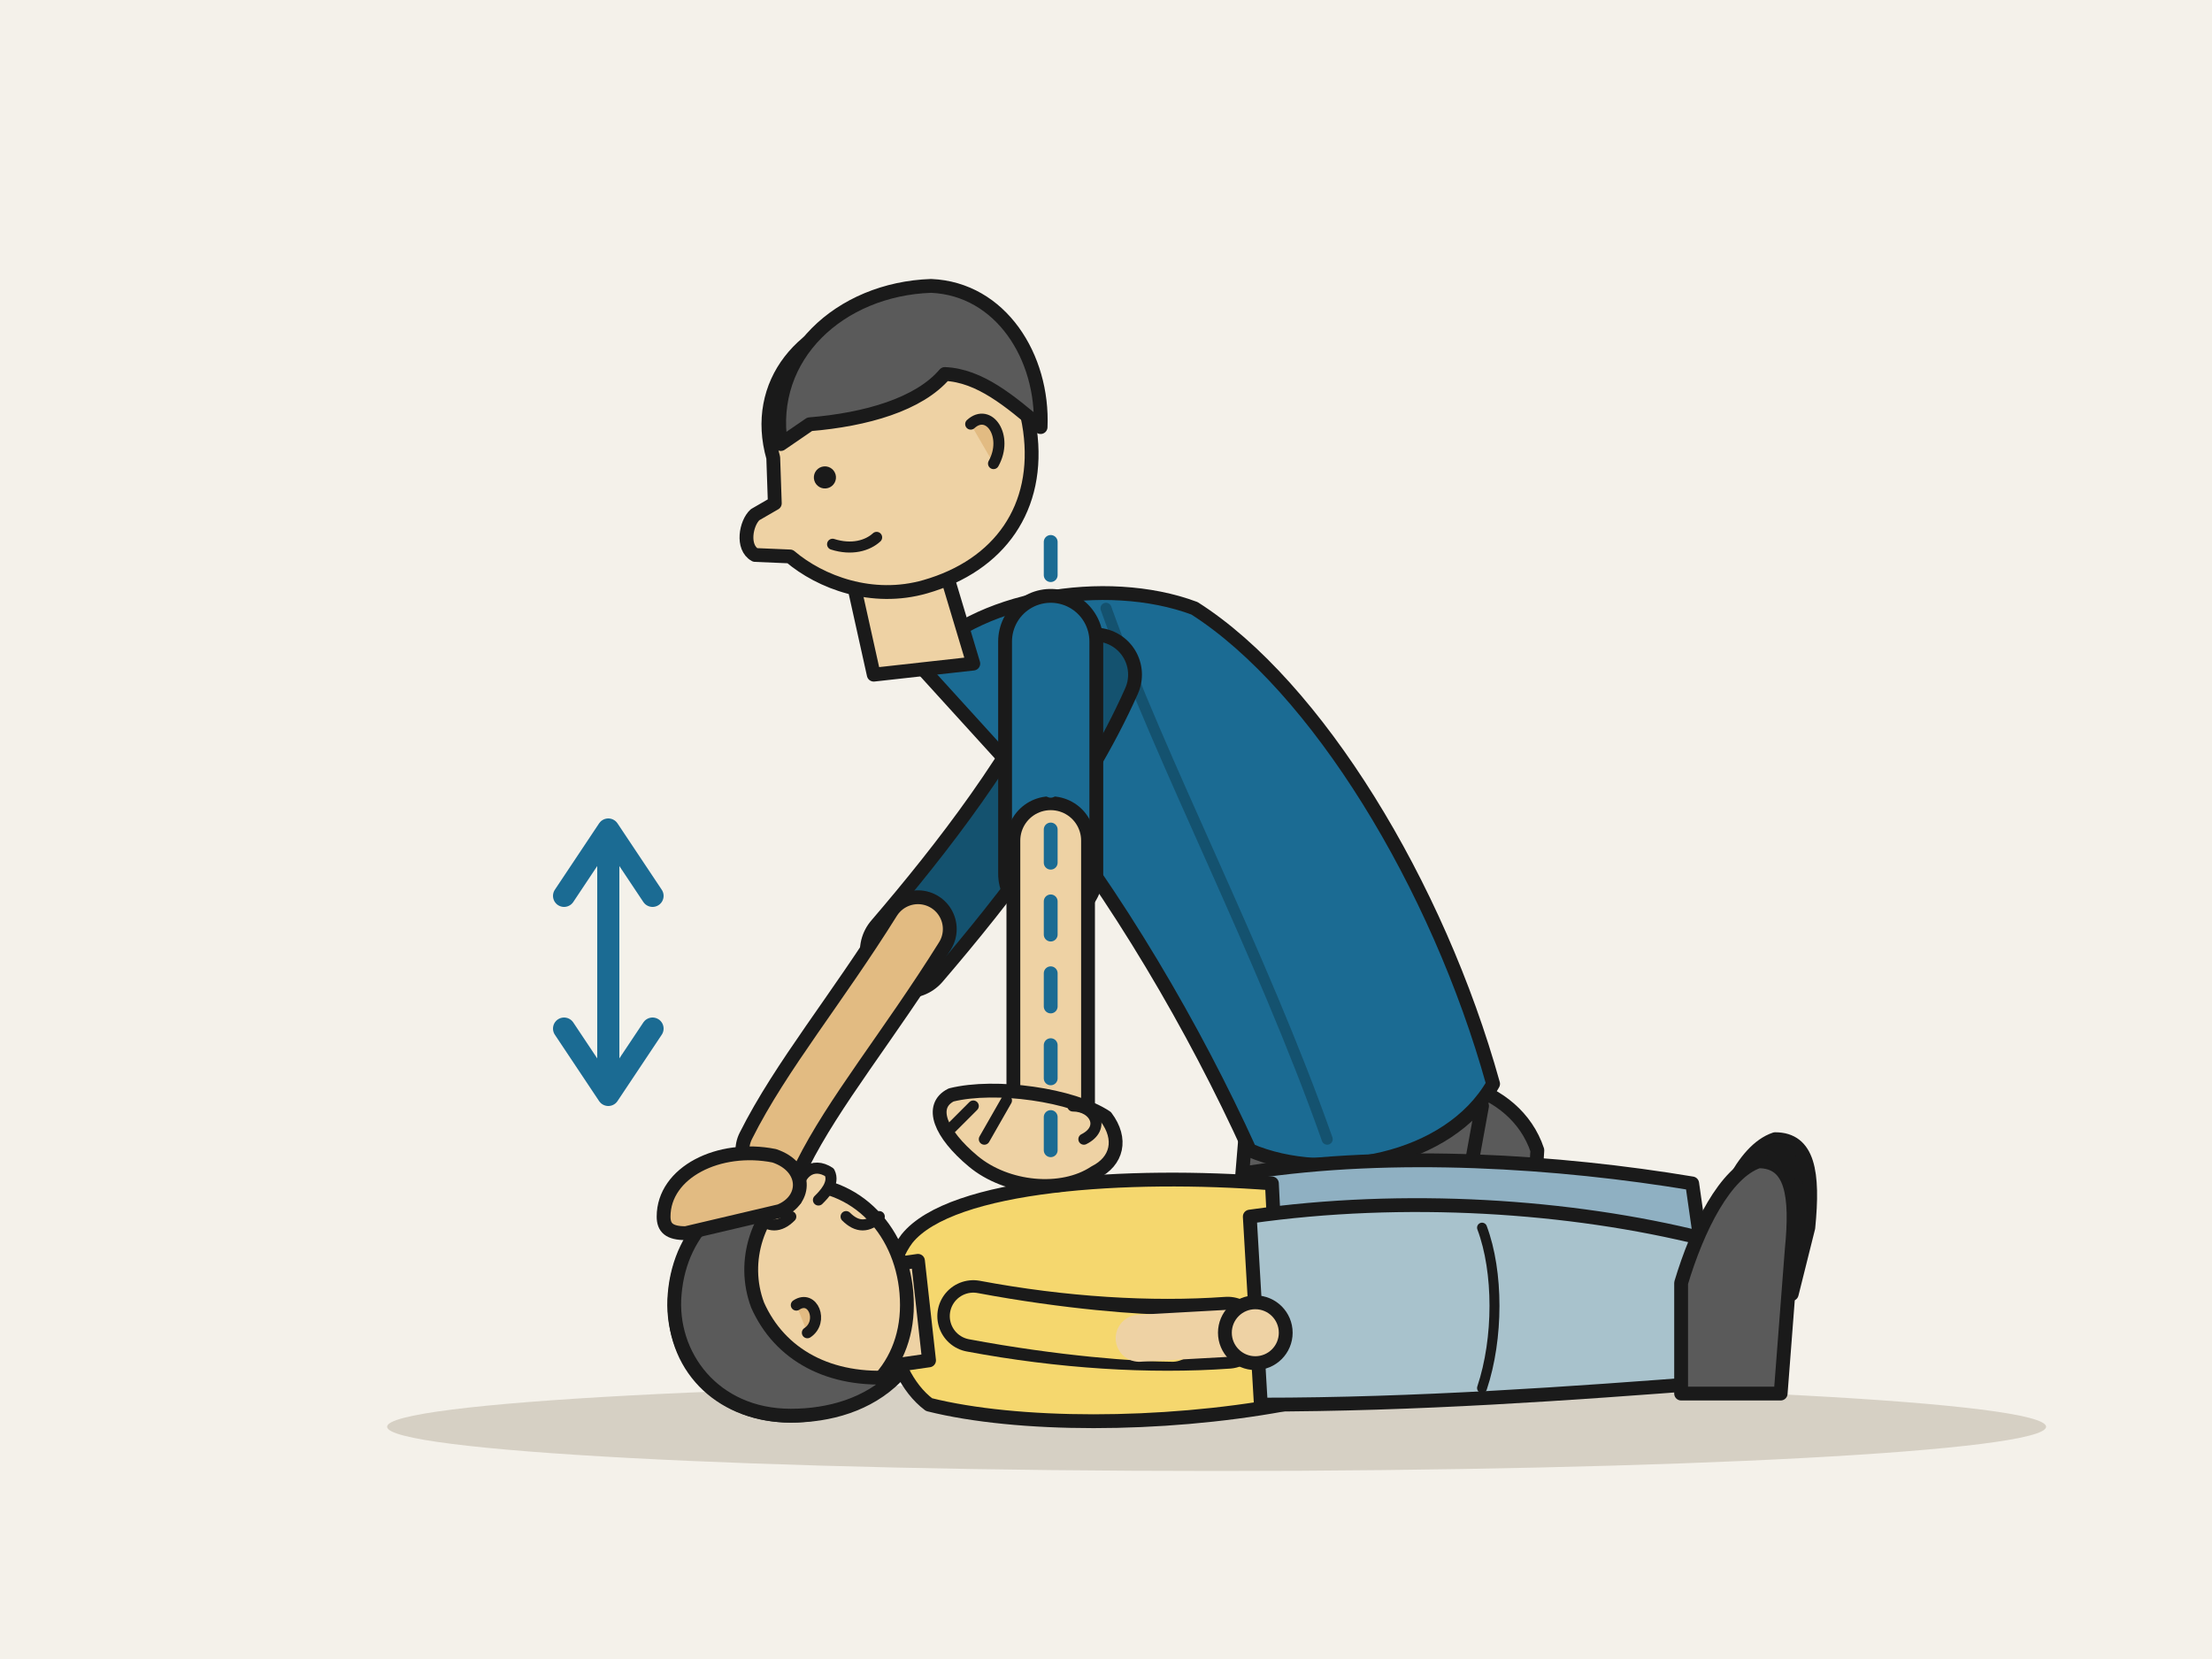
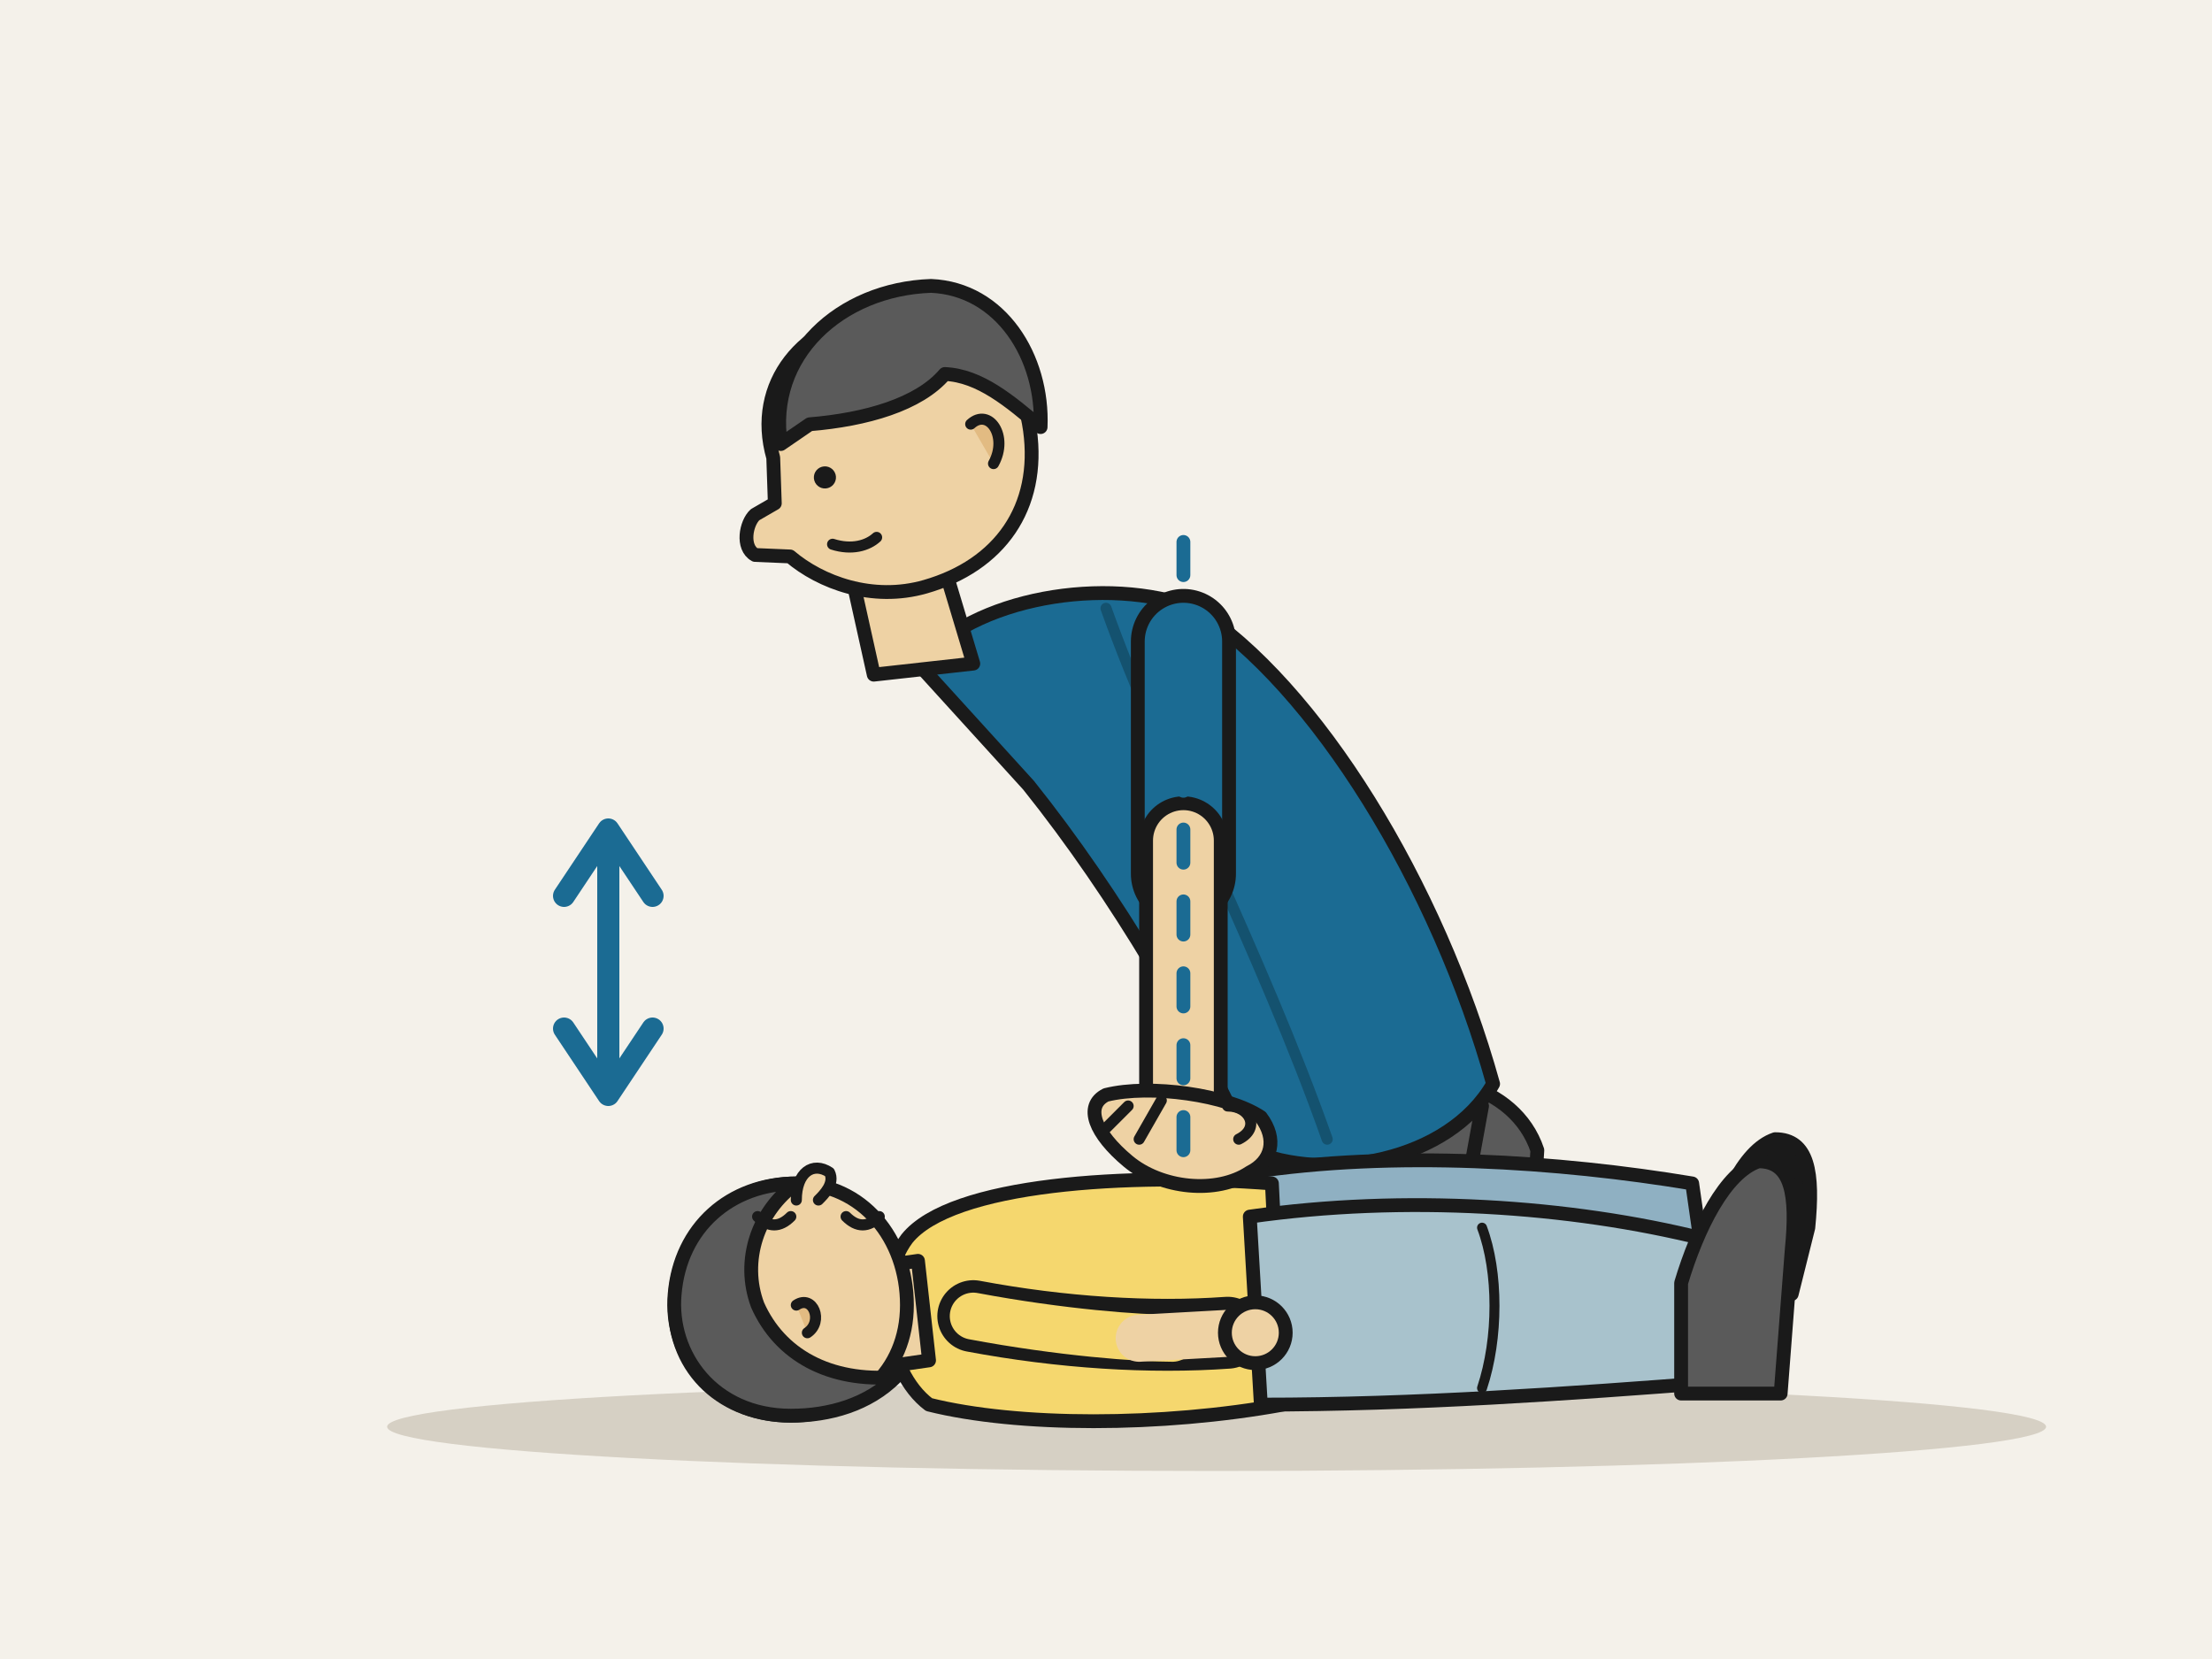
<svg xmlns="http://www.w3.org/2000/svg" viewBox="0 0 400 300" aria-hidden="true" stroke="#1A1A1A" stroke-width="2.5" stroke-linejoin="round" stroke-linecap="round">
  <rect width="400" height="300" fill="#F4F1EA" stroke="none" />
  <ellipse cx="220" cy="258" rx="150" ry="8" fill="#D6D0C4" stroke="none" />
  <path d="M246,198 C258,192 274,196 278,208 L276,240 L244,240 Z" fill="#5A5A5A" />
  <path d="M226,196 C236,184 260,186 268,200 L260,244 L222,244 Z" fill="#5A5A5A" />
  <path d="M166,120 C176,108 200,104 216,110 C238,124 260,160 270,196 C262,210 240,214 226,208 C216,186 202,162 186,142 Z" fill="#1B6B93" />
  <path d="M200,110 C210,138 228,172 240,206" fill="none" stroke="#14526F" stroke-width="2" />
-   <path d="M198,122 C190,140 176,158 164,172" fill="none" stroke="#1A1A1A" stroke-width="17" />
-   <path d="M198,122 C190,140 176,158 164,172" fill="none" stroke="#14526F" stroke-width="12" />
-   <path d="M166,168 C156,184 146,196 140,208" fill="none" stroke="#1A1A1A" stroke-width="14" />
-   <path d="M166,168 C156,184 146,196 140,208" fill="none" stroke="#E2BB82" stroke-width="9" />
  <path d="M158,122 L154,104 L170,100 L176,120 Z" fill="#EED2A4" />
  <g transform="rotate(-16 164 80)">
    <path d="M140,76 C140,62 152,54 166,56 C180,58 188,70 186,84 C184,98 174,106 160,106 C150,106 142,100 138,94 L132,92 C130,90 132,86 134,85 L138,84 Z" fill="#EED2A4" />
    <path d="M142,74 C144,58 160,50 176,54 C188,58 192,72 188,84 C184,78 180,72 174,70 C168,74 158,74 148,72 Z" fill="#5A5A5A" />
    <circle cx="148" cy="82" r="2" fill="#1A1A1A" stroke="none" />
    <path d="M146,94 C149,96 152,96 154,95" fill="none" stroke-width="2" />
    <path d="M176,80 C180,78 182,84 178,88" fill="#E2BB82" stroke-width="2" />
  </g>
  <path d="M226,212 C252,208 282,210 306,214 L308,228 C282,228 254,228 226,230 Z" fill="#8FB0C2" />
  <path d="M164,224 C172,214 204,212 230,214 L232,254 C210,258 184,258 168,254 C160,248 158,232 164,224 Z" fill="#F5D76E" />
  <path d="M226,220 C254,216 284,218 308,224 L310,250 C284,252 256,254 228,254 Z" fill="#A8C2CC" />
  <path d="M268,222 C271,230 271,242 268,251" fill="none" stroke-width="1.8" />
  <path d="M308,228 C311,218 315,208 321,206 C327,206 328,212 327,222 L324,234 Z" fill="#1A1A1A" />
  <path d="M304,252 L304,232 C307,222 312,212 318,210 C324,210 325,216 324,226 L322,252 Z" fill="#5A5A5A" />
  <path d="M176,238 C192,241 208,242 222,241" fill="none" stroke="#1A1A1A" stroke-width="13" />
  <path d="M176,238 C192,241 206,242 212,242" fill="none" stroke="#F5D76E" stroke-width="8.5" />
  <path d="M206,242 L224,241" fill="none" stroke="#EED2A4" stroke-width="8.5" />
  <circle cx="227" cy="241" r="5.5" fill="#EED2A4" />
  <path d="M152,230 L166,228 L168,246 L154,248 Z" fill="#EED2A4" />
  <path d="M122,236 C122,223 132,214 144,214 C156,214 164,224 164,236 C164,248 155,256 143,256 C131,256 122,248 122,236 Z" fill="#EED2A4" />
  <path d="M143,256 C129,256 121,245 122,234 C123,222 132,214 144,214 C137,219 134,228 137,236 C141,245 150,250 162,249 C157,254 150,256 143,256 Z" fill="#5A5A5A" />
  <path d="M144,217 C144,212 147,210 150,212 C151,214 149,216 148,217" fill="#EED2A4" stroke-width="2" />
  <path d="M137,220 C139,222 141,222 143,220" fill="none" stroke-width="2" />
  <path d="M153,220 C155,222 157,222 159,220" fill="none" stroke-width="2" />
  <path d="M144,236 C147,234 149,239 146,241" fill="#E2BB82" stroke-width="2" />
-   <path d="M120,220 C120,212 130,207 140,209 C146,211 146,217 141,219 L124,223 C121,223 120,222 120,220 Z" fill="#E2BB82" />
-   <path d="M190,116 L190,158" fill="none" stroke="#1A1A1A" stroke-width="19" />
-   <path d="M190,116 L190,158" fill="none" stroke="#1B6B93" stroke-width="14" />
-   <path d="M190,152 L190,200" fill="none" stroke="#1A1A1A" stroke-width="16" />
-   <path d="M190,152 L190,200" fill="none" stroke="#EED2A4" stroke-width="11" />
-   <path d="M198,212 C192,216 182,215 176,210 C170,205 168,200 172,198 C180,196 194,198 200,202 C203,206 202,210 198,212 Z" fill="#EED2A4" />
-   <path d="M176,200 L172,204 M182,199 L178,206" fill="none" stroke-width="2" />
-   <path d="M194,200 C198,200 200,204 196,206" fill="none" stroke-width="2" />
-   <path d="M190,98 L190,214" fill="none" stroke="#1B6B93" stroke-width="2.5" stroke-dasharray="6 7" />
+   <path d="M214,116 L214,158" fill="none" stroke="#1A1A1A" stroke-width="19" />
+   <path d="M214,116 L214,158" fill="none" stroke="#1B6B93" stroke-width="14" />
+   <path d="M214,152 L214,200" fill="none" stroke="#1A1A1A" stroke-width="16" />
+   <path d="M214,152 L214,200" fill="none" stroke="#EED2A4" stroke-width="11" />
+   <path d="M226,212 C220,216 210,215 204,210 C198,205 196,200 200,198 C208,196 222,198 228,202 C231,206 230,210 226,212 Z" fill="#EED2A4" />
+   <path d="M204,200 L200,204 M210,199 L206,206" fill="none" stroke-width="2" />
+   <path d="M222,200 C226,200 228,204 224,206" fill="none" stroke-width="2" />
+   <path d="M214,98 L214,214" fill="none" stroke="#1B6B93" stroke-width="2.5" stroke-dasharray="6 7" />
  <path d="M110,152 L110,196 M102,162 L110,150 L118,162 M102,186 L110,198 L118,186" fill="none" stroke="#1B6B93" stroke-width="4" />
</svg>
